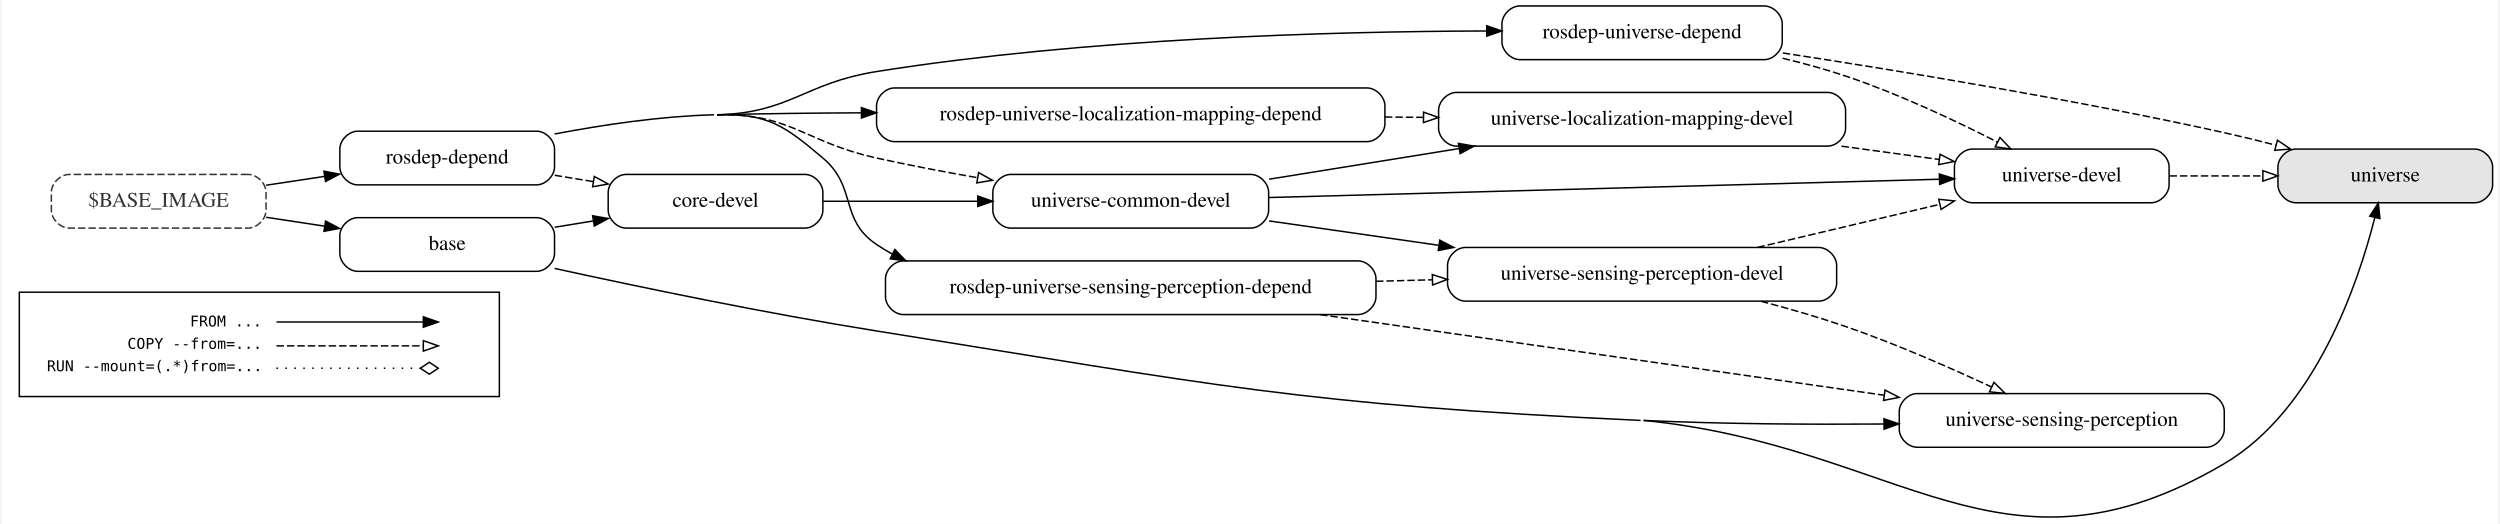
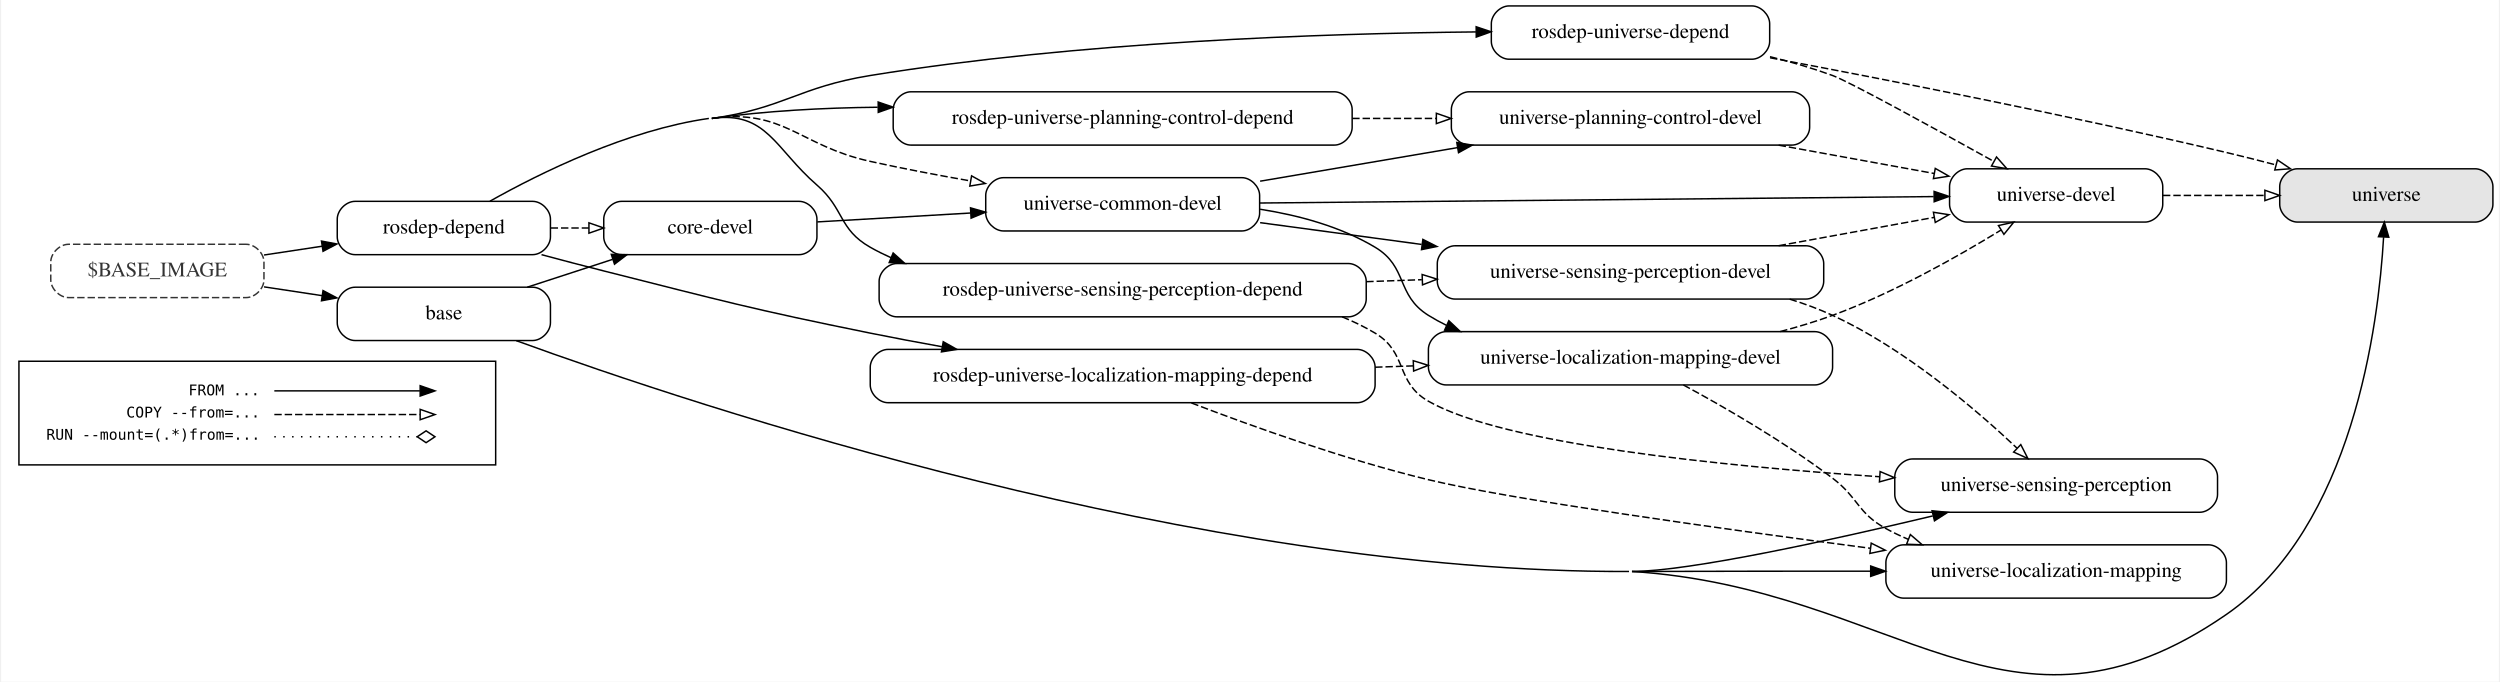
- <svg xmlns="http://www.w3.org/2000/svg" width="1675pt" height="351pt" viewBox="0.00 0.00 1675.00 351.40">
-   <g id="graph0" class="graph" transform="scale(1 1) rotate(0) translate(4 347.4)">
-     <polygon fill="white" stroke="transparent" points="-4,4 -4,-347.4 1671,-347.4 1671,4 -4,4" />
+ <svg xmlns="http://www.w3.org/2000/svg" width="1687pt" height="460pt" viewBox="0.00 0.00 1687.00 460.43">
+   <g id="graph0" class="graph" transform="scale(1 1) rotate(0) translate(4 456.43)">
+     <polygon fill="white" stroke="transparent" points="-4,4 -4,-456.43 1683,-456.43 1683,4 -4,4" />
    <g id="clust1" class="cluster">
-       <polygon fill="none" stroke="black" points="8,-81.4 8,-151.4 330,-151.4 330,-81.4 8,-81.4" />
+       <polygon fill="none" stroke="black" points="8,-142.43 8,-212.43 330,-212.43 330,-142.43 8,-142.43" />
    </g>
    <g id="node1" class="node">
-       <text text-anchor="start" x="122.5" y="-128.4" font-family="monospace" font-size="10.00">FROM ... </text>
-       <text text-anchor="start" x="80.5" y="-113.4" font-family="monospace" font-size="10.00">COPY --from=... </text>
-       <text text-anchor="start" x="26.5" y="-98.4" font-family="monospace" font-size="10.00">RUN --mount=(.*)from=... </text>
+       <text text-anchor="start" x="122.5" y="-189.43" font-family="monospace" font-size="10.00">FROM ... </text>
+       <text text-anchor="start" x="80.5" y="-174.43" font-family="monospace" font-size="10.00">COPY --from=... </text>
+       <text text-anchor="start" x="26.5" y="-159.43" font-family="monospace" font-size="10.00">RUN --mount=(.*)from=... </text>
    </g>
    <g id="node2" class="node">
-       <text text-anchor="start" x="292" y="-128.4" font-family="monospace" font-size="10.00"> </text>
-       <text text-anchor="start" x="292" y="-113.4" font-family="monospace" font-size="10.00"> </text>
-       <text text-anchor="start" x="292" y="-98.4" font-family="monospace" font-size="10.00"> </text>
+       <text text-anchor="start" x="292" y="-189.43" font-family="monospace" font-size="10.00"> </text>
+       <text text-anchor="start" x="292" y="-174.43" font-family="monospace" font-size="10.00"> </text>
+       <text text-anchor="start" x="292" y="-159.43" font-family="monospace" font-size="10.00"> </text>
    </g>
    <g id="edge1" class="edge">
-       <path fill="none" stroke="black" d="M180.5,-131.4C225.14,-131.4 238.79,-131.4 278.83,-131.4" />
-       <polygon fill="black" stroke="black" points="279,-134.9 289,-131.4 279,-127.9 279,-134.9" />
+       <path fill="none" stroke="black" d="M180.5,-192.43C225.14,-192.43 238.79,-192.43 278.83,-192.43" />
+       <polygon fill="black" stroke="black" points="279,-195.93 289,-192.43 279,-188.93 279,-195.93" />
    </g>
    <g id="edge2" class="edge">
-       <path fill="none" stroke="black" stroke-dasharray="5,2" d="M180.5,-115.4C225.14,-115.4 238.79,-115.4 278.83,-115.4" />
-       <polygon fill="none" stroke="black" points="279,-118.9 289,-115.4 279,-111.9 279,-118.9" />
+       <path fill="none" stroke="black" stroke-dasharray="5,2" d="M180.5,-176.43C225.14,-176.43 238.79,-176.43 278.83,-176.43" />
+       <polygon fill="none" stroke="black" points="279,-179.93 289,-176.43 279,-172.93 279,-179.93" />
    </g>
    <g id="edge3" class="edge">
-       <path fill="none" stroke="black" stroke-dasharray="1,5" d="M180.5,-100.4C224.39,-100.4 238.32,-100.4 276.83,-100.4" />
-       <polygon fill="none" stroke="black" points="277,-100.4 283,-96.4 289,-100.4 283,-104.4 277,-100.4" />
+       <path fill="none" stroke="black" stroke-dasharray="1,5" d="M180.5,-161.43C224.39,-161.43 238.32,-161.43 276.83,-161.43" />
+       <polygon fill="none" stroke="black" points="277,-161.43 283,-157.43 289,-161.43 283,-165.43 277,-161.43" />
    </g>
    <g id="node3" class="node">
-       <path fill="none" stroke="#333333" stroke-dasharray="5,2" d="M161.5,-230.4C161.5,-230.4 41.5,-230.4 41.5,-230.4 35.5,-230.4 29.5,-224.4 29.5,-218.4 29.5,-218.4 29.5,-206.4 29.5,-206.4 29.5,-200.4 35.5,-194.4 41.5,-194.4 41.5,-194.4 161.5,-194.4 161.5,-194.4 167.5,-194.4 173.5,-200.4 173.5,-206.4 173.5,-206.4 173.5,-218.4 173.5,-218.4 173.5,-224.4 167.5,-230.4 161.5,-230.4" />
-       <text text-anchor="middle" x="101.5" y="-208.7" font-family="Times,serif" font-size="14.00" fill="#333333">$BASE_IMAGE</text>
+       <path fill="none" stroke="#333333" stroke-dasharray="5,2" d="M161.5,-291.43C161.5,-291.43 41.5,-291.43 41.5,-291.43 35.5,-291.43 29.5,-285.43 29.5,-279.43 29.5,-279.43 29.5,-267.43 29.5,-267.43 29.5,-261.43 35.5,-255.43 41.5,-255.43 41.5,-255.43 161.5,-255.43 161.5,-255.43 167.5,-255.43 173.5,-261.43 173.5,-267.43 173.5,-267.43 173.5,-279.43 173.5,-279.43 173.5,-285.43 167.5,-291.43 161.5,-291.43" />
+       <text text-anchor="middle" x="101.5" y="-269.73" font-family="Times,serif" font-size="14.00" fill="#333333">$BASE_IMAGE</text>
    </g>
    <g id="node4" class="node">
-       <path fill="none" stroke="black" d="M355,-201.4C355,-201.4 235,-201.4 235,-201.4 229,-201.4 223,-195.4 223,-189.4 223,-189.4 223,-177.4 223,-177.4 223,-171.4 229,-165.4 235,-165.4 235,-165.4 355,-165.4 355,-165.4 361,-165.4 367,-171.4 367,-177.4 367,-177.4 367,-189.4 367,-189.4 367,-195.4 361,-201.4 355,-201.4" />
-       <text text-anchor="middle" x="295" y="-179.7" font-family="Times,serif" font-size="14.00">base</text>
+       <path fill="none" stroke="black" d="M355,-262.43C355,-262.43 235,-262.43 235,-262.43 229,-262.43 223,-256.43 223,-250.43 223,-250.43 223,-238.43 223,-238.43 223,-232.43 229,-226.43 235,-226.43 235,-226.43 355,-226.43 355,-226.43 361,-226.43 367,-232.43 367,-238.43 367,-238.43 367,-250.43 367,-250.43 367,-256.43 361,-262.43 355,-262.43" />
+       <text text-anchor="middle" x="295" y="-240.73" font-family="Times,serif" font-size="14.00">base</text>
    </g>
    <g id="edge4" class="edge">
-       <path fill="none" stroke="black" d="M173.54,-201.65C186.34,-199.71 199.78,-197.67 212.85,-195.69" />
-       <polygon fill="black" stroke="black" points="213.4,-199.15 222.76,-194.19 212.35,-192.23 213.4,-199.15" />
+       <path fill="none" stroke="black" d="M173.54,-262.67C186.34,-260.73 199.78,-258.7 212.85,-256.72" />
+       <polygon fill="black" stroke="black" points="213.4,-260.18 222.76,-255.22 212.35,-253.26 213.4,-260.18" />
    </g>
    <g id="node5" class="node">
-       <path fill="none" stroke="black" d="M355,-259.4C355,-259.4 235,-259.4 235,-259.4 229,-259.4 223,-253.4 223,-247.4 223,-247.4 223,-235.4 223,-235.4 223,-229.4 229,-223.4 235,-223.4 235,-223.4 355,-223.4 355,-223.4 361,-223.4 367,-229.4 367,-235.4 367,-235.4 367,-247.4 367,-247.4 367,-253.4 361,-259.4 355,-259.4" />
-       <text text-anchor="middle" x="295" y="-237.7" font-family="Times,serif" font-size="14.00">rosdep-depend</text>
+       <path fill="none" stroke="black" d="M355,-320.43C355,-320.43 235,-320.43 235,-320.43 229,-320.43 223,-314.43 223,-308.43 223,-308.43 223,-296.43 223,-296.43 223,-290.43 229,-284.43 235,-284.43 235,-284.43 355,-284.43 355,-284.43 361,-284.43 367,-290.43 367,-296.43 367,-296.43 367,-308.43 367,-308.43 367,-314.43 361,-320.43 355,-320.43" />
+       <text text-anchor="middle" x="295" y="-298.73" font-family="Times,serif" font-size="14.00">rosdep-depend</text>
    </g>
    <g id="edge5" class="edge">
-       <path fill="none" stroke="black" d="M173.54,-223.16C186.34,-225.1 199.78,-227.14 212.85,-229.11" />
-       <polygon fill="black" stroke="black" points="212.35,-232.58 222.76,-230.61 213.4,-225.66 212.35,-232.58" />
+       <path fill="none" stroke="black" d="M173.54,-284.19C186.34,-286.13 199.78,-288.16 212.85,-290.14" />
+       <polygon fill="black" stroke="black" points="212.35,-293.61 222.76,-291.64 213.4,-286.68 212.35,-293.61" />
    </g>
    <g id="node6" class="node">
-       <path fill="none" stroke="black" d="M535,-230.4C535,-230.4 415,-230.4 415,-230.4 409,-230.4 403,-224.4 403,-218.4 403,-218.4 403,-206.4 403,-206.4 403,-200.4 409,-194.4 415,-194.4 415,-194.4 535,-194.4 535,-194.4 541,-194.4 547,-200.4 547,-206.4 547,-206.4 547,-218.4 547,-218.4 547,-224.4 541,-230.4 535,-230.4" />
-       <text text-anchor="middle" x="475" y="-208.7" font-family="Times,serif" font-size="14.00">core-devel</text>
+       <path fill="none" stroke="black" d="M535,-320.43C535,-320.43 415,-320.43 415,-320.43 409,-320.43 403,-314.43 403,-308.43 403,-308.43 403,-296.43 403,-296.43 403,-290.43 409,-284.43 415,-284.43 415,-284.43 535,-284.43 535,-284.43 541,-284.43 547,-290.43 547,-296.43 547,-296.43 547,-308.43 547,-308.43 547,-314.43 541,-320.43 535,-320.43" />
+       <text text-anchor="middle" x="475" y="-298.73" font-family="Times,serif" font-size="14.00">core-devel</text>
    </g>
    <g id="edge6" class="edge">
-       <path fill="none" stroke="black" d="M367.12,-194.99C375.61,-196.37 384.33,-197.79 392.94,-199.2" />
-       <polygon fill="black" stroke="black" points="392.56,-202.68 403,-200.83 393.69,-195.77 392.56,-202.68" />
+       <path fill="none" stroke="black" d="M351.34,-262.46C369.59,-268.41 390.06,-275.08 408.97,-281.24" />
+       <polygon fill="black" stroke="black" points="408.1,-284.64 418.69,-284.41 410.27,-277.98 408.1,-284.64" />
    </g>
    <g id="node7" class="node">
-       <path fill="none" stroke="black" d="M1475,-83.4C1475,-83.4 1281,-83.4 1281,-83.4 1275,-83.4 1269,-77.4 1269,-71.4 1269,-71.4 1269,-59.4 1269,-59.4 1269,-53.4 1275,-47.4 1281,-47.4 1281,-47.4 1475,-47.4 1475,-47.4 1481,-47.4 1487,-53.4 1487,-59.4 1487,-59.4 1487,-71.4 1487,-71.4 1487,-77.4 1481,-83.4 1475,-83.4" />
-       <text text-anchor="middle" x="1378" y="-61.7" font-family="Times,serif" font-size="14.00">universe-sensing-perception</text>
+       <path fill="none" stroke="black" d="M1481,-146.43C1481,-146.43 1287,-146.43 1287,-146.43 1281,-146.43 1275,-140.43 1275,-134.43 1275,-134.43 1275,-122.43 1275,-122.43 1275,-116.43 1281,-110.43 1287,-110.43 1287,-110.43 1481,-110.43 1481,-110.43 1487,-110.43 1493,-116.43 1493,-122.43 1493,-122.43 1493,-134.43 1493,-134.43 1493,-140.43 1487,-146.43 1481,-146.43" />
+       <text text-anchor="middle" x="1384" y="-124.73" font-family="Times,serif" font-size="14.00">universe-sensing-perception</text>
    </g>
    <g id="edge7" class="edge">
-       <path fill="none" stroke="black" d="M1097.5,-65.4C1150.33,-62.97 1208.84,-62.61 1258.61,-62.99" />
-       <polygon fill="black" stroke="black" points="1258.74,-66.5 1268.77,-63.08 1258.8,-59.5 1258.74,-66.5" />
+       <path fill="none" stroke="black" d="M1097.5,-70.43C1136.25,-70.57 1230.88,-91.31 1300.62,-107.95" />
+       <polygon fill="black" stroke="black" points="1300.18,-111.45 1310.72,-110.38 1301.82,-104.64 1300.18,-111.45" />
    </g>
    <g id="node8" class="node">
-       <path fill="#e5e5e5" stroke="black" d="M1655,-247.4C1655,-247.4 1535,-247.4 1535,-247.4 1529,-247.4 1523,-241.4 1523,-235.4 1523,-235.4 1523,-223.4 1523,-223.4 1523,-217.4 1529,-211.4 1535,-211.4 1535,-211.4 1655,-211.4 1655,-211.4 1661,-211.4 1667,-217.4 1667,-223.4 1667,-223.4 1667,-235.4 1667,-235.4 1667,-241.4 1661,-247.4 1655,-247.4" />
-       <text text-anchor="middle" x="1595" y="-225.7" font-family="Times,serif" font-size="14.00">universe</text>
+       <path fill="none" stroke="black" d="M1487,-88.43C1487,-88.43 1281,-88.43 1281,-88.43 1275,-88.43 1269,-82.43 1269,-76.43 1269,-76.43 1269,-64.43 1269,-64.43 1269,-58.43 1275,-52.43 1281,-52.43 1281,-52.43 1487,-52.43 1487,-52.43 1493,-52.43 1499,-58.43 1499,-64.43 1499,-64.43 1499,-76.43 1499,-76.43 1499,-82.43 1493,-88.43 1487,-88.43" />
+       <text text-anchor="middle" x="1384" y="-66.73" font-family="Times,serif" font-size="14.00">universe-localization-mapping</text>
    </g>
    <g id="edge8" class="edge">
-       <path fill="none" stroke="black" d="M367.06,-167.34C424.96,-154.66 508.95,-137.2 583,-125.4 809.48,-89.32 866.41,-75.96 1095.5,-65.4" />
-       <path fill="none" stroke="black" d="M1097.5,-65.4C1270.25,-48.36 1337.43,51.7 1487,-36.4 1548.12,-72.4 1576.8,-157.29 1588,-201.51" />
-       <polygon fill="black" stroke="black" points="1584.61,-202.42 1590.36,-211.32 1591.42,-200.78 1584.61,-202.42" />
+       <path fill="none" stroke="black" d="M1097.5,-70.43C1150.25,-70.61 1208.48,-70.64 1258.51,-70.62" />
+       <polygon fill="black" stroke="black" points="1258.74,-74.12 1268.74,-70.61 1258.73,-67.12 1258.74,-74.12" />
+     </g>
+     <g id="node9" class="node">
+       <path fill="#e5e5e5" stroke="black" d="M1667,-342.43C1667,-342.43 1547,-342.43 1547,-342.43 1541,-342.43 1535,-336.43 1535,-330.43 1535,-330.43 1535,-318.43 1535,-318.43 1535,-312.43 1541,-306.43 1547,-306.43 1547,-306.43 1667,-306.43 1667,-306.43 1673,-306.43 1679,-312.43 1679,-318.43 1679,-318.43 1679,-330.43 1679,-330.43 1679,-336.43 1673,-342.43 1667,-342.43" />
+       <text text-anchor="middle" x="1607" y="-320.73" font-family="Times,serif" font-size="14.00">universe</text>
+     </g>
+     <g id="edge9" class="edge">
+       <path fill="none" stroke="black" d="M343.88,-226.34C466.79,-181.6 804.3,-69.42 1095.5,-70.43" />
+       <path fill="none" stroke="black" d="M1097.5,-70.43C1276.05,-59.13 1351.81,60.28 1499,-41.43 1584.43,-100.46 1601.73,-237.09 1605.17,-296.26" />
+       <polygon fill="black" stroke="black" points="1601.68,-296.56 1605.67,-306.38 1608.67,-296.22 1601.68,-296.56" />
+     </g>
+     <g id="edge14" class="edge">
+       <path fill="none" stroke="black" stroke-dasharray="5,2" d="M367.12,-302.43C375.61,-302.43 384.33,-302.43 392.94,-302.43" />
+       <polygon fill="none" stroke="black" points="393,-305.93 403,-302.43 393,-298.93 393,-305.93" />
+     </g>
+     <g id="node10" class="node">
+       <path fill="none" stroke="black" d="M906,-278.43C906,-278.43 601,-278.43 601,-278.43 595,-278.43 589,-272.43 589,-266.43 589,-266.43 589,-254.43 589,-254.43 589,-248.43 595,-242.43 601,-242.43 601,-242.43 906,-242.43 906,-242.43 912,-242.43 918,-248.43 918,-254.43 918,-254.43 918,-266.43 918,-266.43 918,-272.43 912,-278.43 906,-278.43" />
+       <text text-anchor="middle" x="753.5" y="-256.73" font-family="Times,serif" font-size="14.00">rosdep-universe-sensing-perception-depend</text>
+     </g>
+     <g id="edge10" class="edge">
+       <path fill="none" stroke="black" d="M326.14,-320.55C360.48,-339.85 418.99,-368.65 474,-376.43" />
+       <path fill="none" stroke="black" d="M476,-376.43C512.99,-381.66 518.75,-355.88 547,-331.43 565.59,-315.34 561.61,-301.56 583,-289.43 587.51,-286.87 592.19,-284.53 596.99,-282.38" />
+       <polygon fill="black" stroke="black" points="598.48,-285.56 606.37,-278.49 595.79,-279.09 598.48,-285.56" />
+     </g>
+     <g id="node11" class="node">
+       <path fill="none" stroke="black" d="M912,-220.43C912,-220.43 595,-220.43 595,-220.43 589,-220.43 583,-214.43 583,-208.43 583,-208.43 583,-196.43 583,-196.43 583,-190.43 589,-184.43 595,-184.43 595,-184.43 912,-184.43 912,-184.43 918,-184.43 924,-190.43 924,-196.43 924,-196.43 924,-208.43 924,-208.43 924,-214.43 918,-220.43 912,-220.43" />
+       <text text-anchor="middle" x="753.5" y="-198.73" font-family="Times,serif" font-size="14.00">rosdep-universe-localization-mapping-depend</text>
+     </g>
+     <g id="edge11" class="edge">
+       <path fill="none" stroke="black" d="M360.97,-284.42C374.82,-280.7 389.38,-276.86 403,-273.43 482.66,-253.35 502.48,-247.7 583,-231.43 598.63,-228.27 615.12,-225.17 631.42,-222.24" />
+       <polygon fill="black" stroke="black" points="632.31,-225.63 641.54,-220.43 631.08,-218.74 632.31,-225.63" />
+     </g>
+     <g id="node12" class="node">
+       <path fill="none" stroke="black" d="M896.5,-394.43C896.5,-394.43 610.5,-394.43 610.5,-394.43 604.5,-394.43 598.5,-388.43 598.5,-382.43 598.5,-382.43 598.5,-370.43 598.5,-370.43 598.5,-364.43 604.5,-358.43 610.5,-358.43 610.5,-358.43 896.5,-358.43 896.5,-358.43 902.5,-358.43 908.5,-364.43 908.5,-370.43 908.5,-370.43 908.5,-382.43 908.5,-382.43 908.5,-388.43 902.5,-394.43 896.5,-394.43" />
+       <text text-anchor="middle" x="753.5" y="-372.73" font-family="Times,serif" font-size="14.00">rosdep-universe-planning-control-depend</text>
    </g>
    <g id="edge12" class="edge">
-       <path fill="none" stroke="black" stroke-dasharray="5,2" d="M367.12,-229.82C375.61,-228.43 384.33,-227.01 392.94,-225.61" />
-       <polygon fill="none" stroke="black" points="393.69,-229.03 403,-223.97 392.56,-222.12 393.69,-229.03" />
-     </g>
-     <g id="node9" class="node">
-       <path fill="none" stroke="black" d="M906,-172.4C906,-172.4 601,-172.4 601,-172.4 595,-172.4 589,-166.4 589,-160.4 589,-160.4 589,-148.4 589,-148.4 589,-142.4 595,-136.4 601,-136.4 601,-136.4 906,-136.4 906,-136.4 912,-136.4 918,-142.4 918,-148.4 918,-148.4 918,-160.4 918,-160.4 918,-166.4 912,-172.4 906,-172.4" />
-       <text text-anchor="middle" x="753.5" y="-150.7" font-family="Times,serif" font-size="14.00">rosdep-universe-sensing-perception-depend</text>
-     </g>
-     <g id="edge9" class="edge">
-       <path fill="none" stroke="black" d="M367.04,-257.52C399.46,-263.7 438.47,-269.5 474,-270.4" />
-       <path fill="none" stroke="black" d="M476,-270.4C510.08,-271.27 520.96,-263.4 547,-241.4 570.17,-221.82 557.83,-200.34 583,-183.4 586.39,-181.12 589.89,-179.01 593.5,-177.04" />
-       <polygon fill="black" stroke="black" points="595.29,-180.06 602.66,-172.45 592.15,-173.8 595.29,-180.06" />
-     </g>
-     <g id="node10" class="node">
-       <path fill="none" stroke="black" d="M912,-288.4C912,-288.4 595,-288.4 595,-288.4 589,-288.4 583,-282.4 583,-276.4 583,-276.4 583,-264.4 583,-264.4 583,-258.4 589,-252.4 595,-252.4 595,-252.4 912,-252.4 912,-252.4 918,-252.4 924,-258.4 924,-264.4 924,-264.4 924,-276.4 924,-276.4 924,-282.4 918,-288.4 912,-288.4" />
-       <text text-anchor="middle" x="753.5" y="-266.7" font-family="Times,serif" font-size="14.00">rosdep-universe-localization-mapping-depend</text>
-     </g>
-     <g id="edge10" class="edge">
-       <path fill="none" stroke="black" d="M476,-270.4C507.18,-271.19 540.34,-271.58 572.47,-271.72" />
-       <polygon fill="black" stroke="black" points="572.85,-275.22 582.86,-271.76 572.87,-268.22 572.85,-275.22" />
-     </g>
-     <g id="node11" class="node">
-       <path fill="none" stroke="black" d="M1178.5,-343.4C1178.5,-343.4 1014.5,-343.4 1014.5,-343.4 1008.5,-343.4 1002.5,-337.4 1002.5,-331.4 1002.5,-331.4 1002.5,-319.4 1002.5,-319.4 1002.5,-313.4 1008.5,-307.4 1014.5,-307.4 1014.5,-307.4 1178.5,-307.4 1178.5,-307.4 1184.5,-307.4 1190.5,-313.4 1190.5,-319.4 1190.5,-319.4 1190.5,-331.4 1190.5,-331.4 1190.5,-337.4 1184.5,-343.4 1178.5,-343.4" />
-       <text text-anchor="middle" x="1096.5" y="-321.7" font-family="Times,serif" font-size="14.00">rosdep-universe-depend</text>
-     </g>
-     <g id="edge11" class="edge">
-       <path fill="none" stroke="black" d="M476,-270.4C525.26,-271.65 534.34,-291.67 583,-299.4 723.5,-321.74 888.12,-326.33 992.11,-326.62" />
-       <polygon fill="black" stroke="black" points="992.29,-330.12 1002.3,-326.63 992.3,-323.12 992.29,-330.12" />
-     </g>
-     <g id="node12" class="node">
-       <path fill="none" stroke="black" d="M834,-230.4C834,-230.4 673,-230.4 673,-230.4 667,-230.4 661,-224.4 661,-218.4 661,-218.4 661,-206.4 661,-206.4 661,-200.4 667,-194.4 673,-194.4 673,-194.4 834,-194.4 834,-194.4 840,-194.4 846,-200.4 846,-206.4 846,-206.4 846,-218.4 846,-218.4 846,-224.4 840,-230.4 834,-230.4" />
-       <text text-anchor="middle" x="753.5" y="-208.7" font-family="Times,serif" font-size="14.00">universe-common-devel</text>
-     </g>
-     <g id="edge14" class="edge">
-       <path fill="none" stroke="black" stroke-dasharray="5,2" d="M476,-270.4C525.26,-271.65 534.88,-252.01 583,-241.4 604.84,-236.59 628.41,-232.11 650.83,-228.18" />
-       <polygon fill="none" stroke="black" points="651.45,-231.62 660.7,-226.47 650.25,-224.72 651.45,-231.62" />
-     </g>
-     <g id="edge41" class="edge">
-       <path fill="none" stroke="black" d="M547.21,-212.4C578.74,-212.4 616.4,-212.4 650.82,-212.4" />
-       <polygon fill="black" stroke="black" points="650.9,-215.9 660.9,-212.4 650.9,-208.9 650.9,-215.9" />
-     </g>
-     <g id="edge22" class="edge">
-       <path fill="none" stroke="black" stroke-dasharray="5,2" d="M880.47,-136.39C991.06,-120.58 1150.71,-97.76 1258.89,-82.29" />
-       <polygon fill="none" stroke="black" points="1259.46,-85.74 1268.87,-80.86 1258.47,-78.81 1259.46,-85.74" />
+       <path fill="none" stroke="black" d="M476,-376.43C512.06,-381.53 551.03,-383.61 588.02,-384" />
+       <polygon fill="black" stroke="black" points="588.37,-387.51 598.4,-384.07 588.42,-380.51 588.37,-387.51" />
    </g>
    <g id="node13" class="node">
-       <path fill="none" stroke="black" d="M1215,-181.4C1215,-181.4 978,-181.4 978,-181.4 972,-181.4 966,-175.4 966,-169.4 966,-169.4 966,-157.4 966,-157.4 966,-151.4 972,-145.4 978,-145.4 978,-145.4 1215,-145.4 1215,-145.4 1221,-145.4 1227,-151.4 1227,-157.4 1227,-157.4 1227,-169.4 1227,-169.4 1227,-175.4 1221,-181.4 1215,-181.4" />
-       <text text-anchor="middle" x="1096.5" y="-159.7" font-family="Times,serif" font-size="14.00">universe-sensing-perception-devel</text>
-     </g>
-     <g id="edge19" class="edge">
-       <path fill="none" stroke="black" stroke-dasharray="5,2" d="M918.01,-158.72C930.56,-159.05 943.16,-159.38 955.55,-159.71" />
-       <polygon fill="none" stroke="black" points="955.8,-163.22 965.89,-159.98 955.98,-156.22 955.8,-163.22" />
+       <path fill="none" stroke="black" d="M1178.5,-452.43C1178.5,-452.43 1014.5,-452.43 1014.5,-452.43 1008.5,-452.43 1002.5,-446.43 1002.5,-440.43 1002.5,-440.43 1002.5,-428.43 1002.5,-428.43 1002.5,-422.43 1008.5,-416.43 1014.5,-416.43 1014.5,-416.43 1178.5,-416.43 1178.5,-416.43 1184.5,-416.43 1190.5,-422.43 1190.5,-428.43 1190.5,-428.43 1190.5,-440.43 1190.5,-440.43 1190.5,-446.43 1184.5,-452.43 1178.5,-452.43" />
+       <text text-anchor="middle" x="1096.5" y="-430.73" font-family="Times,serif" font-size="14.00">rosdep-universe-depend</text>
+     </g>
+     <g id="edge13" class="edge">
+       <path fill="none" stroke="black" d="M476,-376.43C524.79,-383.33 534.36,-397.55 583,-405.43 723.47,-428.19 888.11,-433.84 992.1,-434.87" />
+       <polygon fill="black" stroke="black" points="992.26,-438.37 1002.29,-434.96 992.32,-431.37 992.26,-438.37" />
    </g>
    <g id="node14" class="node">
-       <path fill="none" stroke="black" d="M1221,-285.4C1221,-285.4 972,-285.4 972,-285.4 966,-285.4 960,-279.4 960,-273.4 960,-273.4 960,-261.4 960,-261.4 960,-255.4 966,-249.4 972,-249.4 972,-249.4 1221,-249.4 1221,-249.4 1227,-249.4 1233,-255.4 1233,-261.4 1233,-261.4 1233,-273.4 1233,-273.4 1233,-279.4 1227,-285.4 1221,-285.4" />
-       <text text-anchor="middle" x="1096.5" y="-263.7" font-family="Times,serif" font-size="14.00">universe-localization-mapping-devel</text>
-     </g>
-     <g id="edge23" class="edge">
-       <path fill="none" stroke="black" stroke-dasharray="5,2" d="M924,-268.91C932.65,-268.84 941.3,-268.76 949.87,-268.68" />
-       <polygon fill="none" stroke="black" points="949.92,-272.18 959.89,-268.6 949.86,-265.18 949.92,-272.18" />
-     </g>
-     <g id="edge40" class="edge">
-       <path fill="none" stroke="black" stroke-dasharray="5,2" d="M1190.85,-311.88C1270.05,-299.8 1386.5,-280.61 1487,-258.4 1498.19,-255.93 1509.97,-253.04 1521.45,-250.06" />
-       <polygon fill="none" stroke="black" points="1522.67,-253.35 1531.44,-247.42 1520.88,-246.59 1522.67,-253.35" />
+       <path fill="none" stroke="black" d="M834,-336.43C834,-336.43 673,-336.43 673,-336.43 667,-336.43 661,-330.43 661,-324.43 661,-324.43 661,-312.43 661,-312.43 661,-306.43 667,-300.43 673,-300.43 673,-300.43 834,-300.43 834,-300.43 840,-300.43 846,-306.43 846,-312.43 846,-312.43 846,-324.43 846,-324.43 846,-330.43 840,-336.43 834,-336.43" />
+       <text text-anchor="middle" x="753.5" y="-314.73" font-family="Times,serif" font-size="14.00">universe-common-devel</text>
+     </g>
+     <g id="edge16" class="edge">
+       <path fill="none" stroke="black" stroke-dasharray="5,2" d="M476,-376.43C524.79,-383.33 534.88,-358.04 583,-347.43 604.84,-342.61 628.41,-338.13 650.83,-334.2" />
+       <polygon fill="none" stroke="black" points="651.45,-337.65 660.7,-332.5 650.25,-330.75 651.45,-337.65" />
+     </g>
+     <g id="edge49" class="edge">
+       <path fill="none" stroke="black" d="M547.21,-306.55C578.74,-308.38 616.4,-310.55 650.82,-312.55" />
+       <polygon fill="black" stroke="black" points="650.72,-316.05 660.9,-313.13 651.12,-309.06 650.72,-316.05" />
+     </g>
+     <g id="edge24" class="edge">
+       <path fill="none" stroke="black" stroke-dasharray="5,2" d="M901.7,-242.42C909.46,-239.28 916.95,-235.64 924,-231.43 946.29,-218.13 937.48,-198.34 960,-185.43 1010.45,-156.52 1158.01,-141.64 1264.66,-134.44" />
+       <polygon fill="none" stroke="black" points="1265.1,-137.92 1274.85,-133.77 1264.64,-130.94 1265.1,-137.92" />
    </g>
    <g id="node15" class="node">
-       <path fill="none" stroke="black" d="M1438,-247.4C1438,-247.4 1318,-247.4 1318,-247.4 1312,-247.4 1306,-241.4 1306,-235.4 1306,-235.4 1306,-223.4 1306,-223.4 1306,-217.4 1312,-211.4 1318,-211.4 1318,-211.4 1438,-211.4 1438,-211.4 1444,-211.4 1450,-217.4 1450,-223.4 1450,-223.4 1450,-235.4 1450,-235.4 1450,-241.4 1444,-247.4 1438,-247.4" />
-       <text text-anchor="middle" x="1378" y="-225.7" font-family="Times,serif" font-size="14.00">universe-devel</text>
-     </g>
-     <g id="edge26" class="edge">
-       <path fill="none" stroke="black" stroke-dasharray="5,2" d="M1190.82,-308.32C1205.09,-304.88 1219.54,-300.91 1233,-296.4 1268.35,-284.56 1306.53,-266.54 1334.69,-252.17" />
-       <polygon fill="none" stroke="black" points="1336.56,-255.14 1343.84,-247.45 1333.35,-248.92 1336.56,-255.14" />
-     </g>
-     <g id="edge42" class="edge">
-       <path fill="none" stroke="black" d="M846.33,-199.21C881.28,-194.19 921.88,-188.35 960.03,-182.87" />
-       <polygon fill="black" stroke="black" points="960.79,-186.3 970.19,-181.41 959.8,-179.37 960.79,-186.3" />
-     </g>
-     <g id="edge43" class="edge">
-       <path fill="none" stroke="black" d="M846.33,-227.21C885.5,-233.53 931.77,-241 973.74,-247.76" />
-       <polygon fill="black" stroke="black" points="973.31,-251.24 983.74,-249.38 974.43,-244.33 973.31,-251.24" />
-     </g>
-     <g id="edge44" class="edge">
-       <path fill="none" stroke="black" d="M846.02,-214.9C967.4,-218.22 1179.77,-224.02 1295.75,-227.18" />
-       <polygon fill="black" stroke="black" points="1295.89,-230.69 1305.98,-227.46 1296.08,-223.69 1295.89,-230.69" />
-     </g>
-     <g id="edge46" class="edge">
-       <path fill="none" stroke="black" stroke-dasharray="5,2" d="M1176.23,-145.33C1195.01,-140.4 1214.86,-134.67 1233,-128.4 1266.48,-116.84 1303.04,-100.8 1330.94,-87.8" />
-       <polygon fill="none" stroke="black" points="1332.49,-90.94 1340.06,-83.52 1329.52,-84.6 1332.49,-90.94" />
-     </g>
-     <g id="edge45" class="edge">
-       <path fill="none" stroke="black" stroke-dasharray="5,2" d="M1173.87,-181.44C1211.71,-190.37 1257.41,-201.16 1295.87,-210.25" />
-       <polygon fill="none" stroke="black" points="1295.46,-213.74 1306,-212.64 1297.07,-206.93 1295.46,-213.74" />
-     </g>
-     <g id="edge47" class="edge">
-       <path fill="none" stroke="black" stroke-dasharray="5,2" d="M1230.29,-249.35C1252.69,-246.3 1275.32,-243.23 1295.88,-240.43" />
-       <polygon fill="none" stroke="black" points="1296.36,-243.9 1305.8,-239.08 1295.42,-236.96 1296.36,-243.9" />
+       <path fill="none" stroke="black" d="M1215,-290.43C1215,-290.43 978,-290.43 978,-290.43 972,-290.43 966,-284.43 966,-278.43 966,-278.43 966,-266.43 966,-266.43 966,-260.43 972,-254.43 978,-254.43 978,-254.43 1215,-254.43 1215,-254.43 1221,-254.43 1227,-260.43 1227,-266.43 1227,-266.43 1227,-278.43 1227,-278.43 1227,-284.43 1221,-290.43 1215,-290.43" />
+       <text text-anchor="middle" x="1096.5" y="-268.73" font-family="Times,serif" font-size="14.00">universe-sensing-perception-devel</text>
+     </g>
+     <g id="edge21" class="edge">
+       <path fill="none" stroke="black" stroke-dasharray="5,2" d="M918.01,-266.18C930.56,-266.63 943.16,-267.07 955.55,-267.51" />
+       <polygon fill="none" stroke="black" points="955.77,-271.02 965.89,-267.87 956.02,-264.02 955.77,-271.02" />
+     </g>
+     <g id="edge28" class="edge">
+       <path fill="none" stroke="black" stroke-dasharray="5,2" d="M799.9,-184.28C841.08,-168.47 903.76,-146.01 960,-132.43 1015.04,-119.14 1154.73,-99.67 1258.62,-86.1" />
+       <polygon fill="none" stroke="black" points="1259.09,-89.57 1268.56,-84.81 1258.19,-82.63 1259.09,-89.57" />
+     </g>
+     <g id="node16" class="node">
+       <path fill="none" stroke="black" d="M1221,-232.43C1221,-232.43 972,-232.43 972,-232.43 966,-232.43 960,-226.43 960,-220.43 960,-220.43 960,-208.43 960,-208.43 960,-202.43 966,-196.43 972,-196.43 972,-196.43 1221,-196.43 1221,-196.43 1227,-196.43 1233,-202.43 1233,-208.43 1233,-208.43 1233,-220.43 1233,-220.43 1233,-226.43 1227,-232.43 1221,-232.43" />
+       <text text-anchor="middle" x="1096.5" y="-210.73" font-family="Times,serif" font-size="14.00">universe-localization-mapping-devel</text>
+     </g>
+     <g id="edge25" class="edge">
+       <path fill="none" stroke="black" stroke-dasharray="5,2" d="M924,-208.4C932.65,-208.7 941.3,-209 949.87,-209.31" />
+       <polygon fill="none" stroke="black" points="949.77,-212.8 959.89,-209.66 950.02,-205.81 949.77,-212.8" />
+     </g>
+     <g id="node17" class="node">
+       <path fill="none" stroke="black" d="M1205.5,-394.43C1205.5,-394.43 987.5,-394.43 987.5,-394.43 981.5,-394.43 975.5,-388.43 975.5,-382.43 975.5,-382.43 975.5,-370.43 975.5,-370.43 975.5,-364.43 981.5,-358.43 987.5,-358.43 987.5,-358.43 1205.5,-358.43 1205.5,-358.43 1211.5,-358.43 1217.5,-364.43 1217.5,-370.43 1217.5,-370.43 1217.5,-382.43 1217.5,-382.43 1217.5,-388.43 1211.5,-394.43 1205.5,-394.43" />
+       <text text-anchor="middle" x="1096.5" y="-372.73" font-family="Times,serif" font-size="14.00">universe-planning-control-devel</text>
+     </g>
+     <g id="edge29" class="edge">
+       <path fill="none" stroke="black" stroke-dasharray="5,2" d="M908.54,-376.43C927.45,-376.43 946.64,-376.43 965.15,-376.43" />
+       <polygon fill="none" stroke="black" points="965.37,-379.93 975.37,-376.43 965.37,-372.93 965.37,-379.93" />
    </g>
    <g id="edge48" class="edge">
-       <path fill="none" stroke="black" stroke-dasharray="5,2" d="M1450.29,-229.4C1470.27,-229.4 1492.13,-229.4 1512.64,-229.4" />
-       <polygon fill="none" stroke="black" points="1512.9,-232.9 1522.9,-229.4 1512.9,-225.9 1512.9,-232.9" />
+       <path fill="none" stroke="black" stroke-dasharray="5,2" d="M1190.77,-417.41C1272.39,-402.09 1393.98,-378.23 1499,-353.43 1509.87,-350.86 1521.3,-347.97 1532.49,-345.03" />
+       <polygon fill="none" stroke="black" points="1533.47,-348.4 1542.24,-342.45 1531.68,-341.63 1533.47,-348.4" />
+     </g>
+     <g id="node18" class="node">
+       <path fill="none" stroke="black" d="M1444,-342.43C1444,-342.43 1324,-342.43 1324,-342.43 1318,-342.43 1312,-336.43 1312,-330.43 1312,-330.43 1312,-318.43 1312,-318.43 1312,-312.43 1318,-306.43 1324,-306.43 1324,-306.43 1444,-306.43 1444,-306.43 1450,-306.43 1456,-312.43 1456,-318.43 1456,-318.43 1456,-330.43 1456,-330.43 1456,-336.43 1450,-342.43 1444,-342.43" />
+       <text text-anchor="middle" x="1384" y="-320.73" font-family="Times,serif" font-size="14.00">universe-devel</text>
+     </g>
+     <g id="edge36" class="edge">
+       <path fill="none" stroke="black" stroke-dasharray="5,2" d="M1190.7,-418.15C1205.06,-414.59 1219.57,-410.38 1233,-405.43 1244.26,-401.28 1301.49,-369.86 1341.9,-347.4" />
+       <polygon fill="none" stroke="black" points="1343.72,-350.4 1350.75,-342.47 1340.31,-344.28 1343.72,-350.4" />
+     </g>
+     <g id="edge50" class="edge">
+       <path fill="none" stroke="black" d="M846.33,-306.04C879.87,-301.52 918.61,-296.29 955.4,-291.33" />
+       <polygon fill="black" stroke="black" points="956.27,-294.74 965.71,-289.94 955.34,-287.81 956.27,-294.74" />
+     </g>
+     <g id="edge51" class="edge">
+       <path fill="none" stroke="black" d="M846.34,-315.1C872.82,-310.96 900.8,-303.28 924,-289.43 946.29,-276.13 937.99,-257.19 960,-243.43 963.89,-241 967.96,-238.77 972.14,-236.72" />
+       <polygon fill="black" stroke="black" points="973.8,-239.81 981.5,-232.53 970.94,-233.42 973.8,-239.81" />
+     </g>
+     <g id="edge52" class="edge">
+       <path fill="none" stroke="black" d="M846.33,-334.05C887.32,-341.02 936.09,-349.32 979.56,-356.71" />
+       <polygon fill="black" stroke="black" points="979.18,-360.2 989.62,-358.42 980.35,-353.29 979.18,-360.2" />
+     </g>
+     <g id="edge53" class="edge">
+       <path fill="none" stroke="black" d="M846.23,-319.31C968.76,-320.48 1184,-322.53 1301.25,-323.65" />
+       <polygon fill="black" stroke="black" points="1301.56,-327.15 1311.59,-323.75 1301.62,-320.15 1301.56,-327.15" />
+     </g>
+     <g id="edge55" class="edge">
+       <path fill="none" stroke="black" stroke-dasharray="5,2" d="M1204.02,-254.39C1214.02,-251.29 1223.83,-247.66 1233,-243.43 1281.75,-220.93 1329.46,-180.21 1357.54,-153.76" />
+       <polygon fill="none" stroke="black" points="1360.11,-156.14 1364.93,-146.7 1355.28,-151.08 1360.11,-156.14" />
+     </g>
+     <g id="edge54" class="edge">
+       <path fill="none" stroke="black" stroke-dasharray="5,2" d="M1196.55,-290.47C1230.85,-296.72 1268.88,-303.64 1301.59,-309.6" />
+       <polygon fill="none" stroke="black" points="1301.1,-313.07 1311.56,-311.42 1302.35,-306.18 1301.1,-313.07" />
+     </g>
+     <g id="edge57" class="edge">
+       <path fill="none" stroke="black" stroke-dasharray="5,2" d="M1132.23,-196.41C1160.42,-181.16 1200.66,-157.91 1233,-133.43 1250.55,-120.15 1249.72,-110.04 1269,-99.43 1273.81,-96.78 1278.86,-94.38 1284.06,-92.18" />
+       <polygon fill="none" stroke="black" points="1285.52,-95.37 1293.55,-88.46 1282.96,-88.85 1285.52,-95.37" />
+     </g>
+     <g id="edge56" class="edge">
+       <path fill="none" stroke="black" stroke-dasharray="5,2" d="M1197.59,-232.47C1209.67,-235.63 1221.71,-239.27 1233,-243.43 1273.77,-258.45 1317.11,-282.88 1346.67,-300.99" />
+       <polygon fill="none" stroke="black" points="1345.03,-304.1 1355.38,-306.39 1348.72,-298.15 1345.03,-304.1" />
+     </g>
+     <g id="edge58" class="edge">
+       <path fill="none" stroke="black" stroke-dasharray="5,2" d="M1196.55,-358.39C1230.85,-352.14 1268.88,-345.22 1301.59,-339.26" />
+       <polygon fill="none" stroke="black" points="1302.35,-342.68 1311.56,-337.44 1301.1,-335.79 1302.35,-342.68" />
+     </g>
+     <g id="edge59" class="edge">
+       <path fill="none" stroke="black" stroke-dasharray="5,2" d="M1456.14,-324.43C1478.03,-324.43 1502.28,-324.43 1524.79,-324.43" />
+       <polygon fill="none" stroke="black" points="1524.99,-327.93 1534.99,-324.43 1524.99,-320.93 1524.99,-327.93" />
    </g>
  </g>
</svg>
